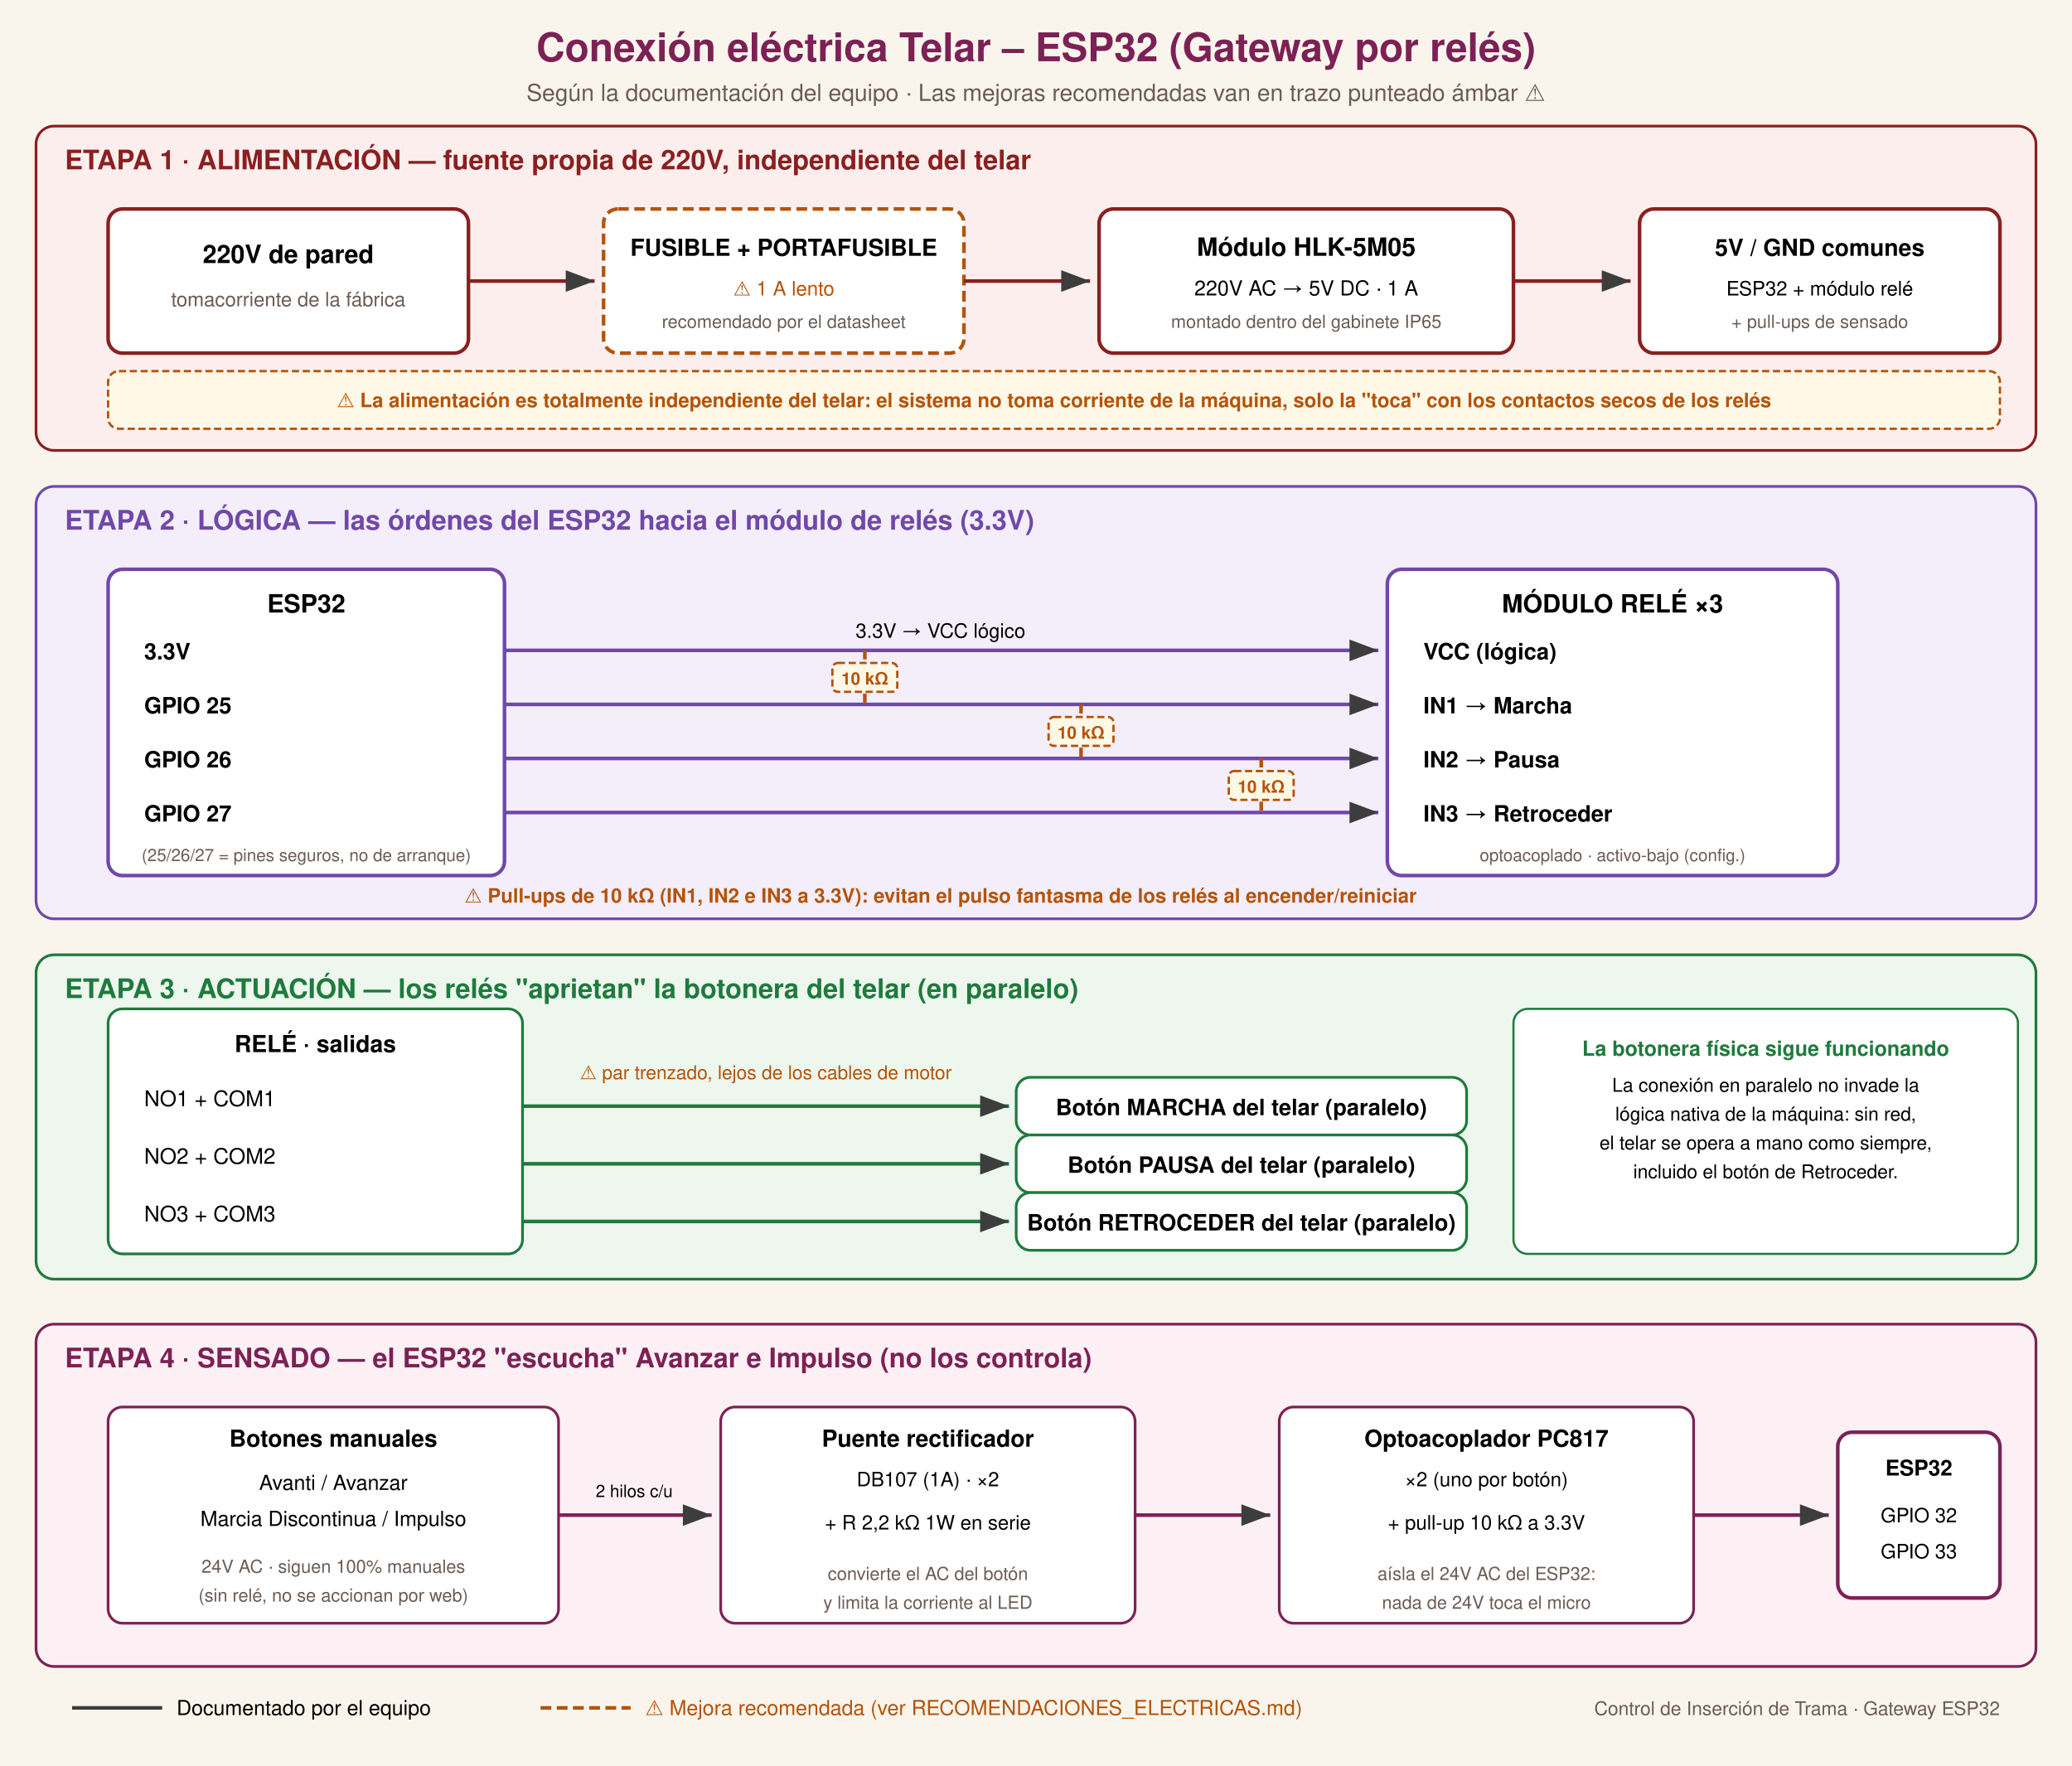
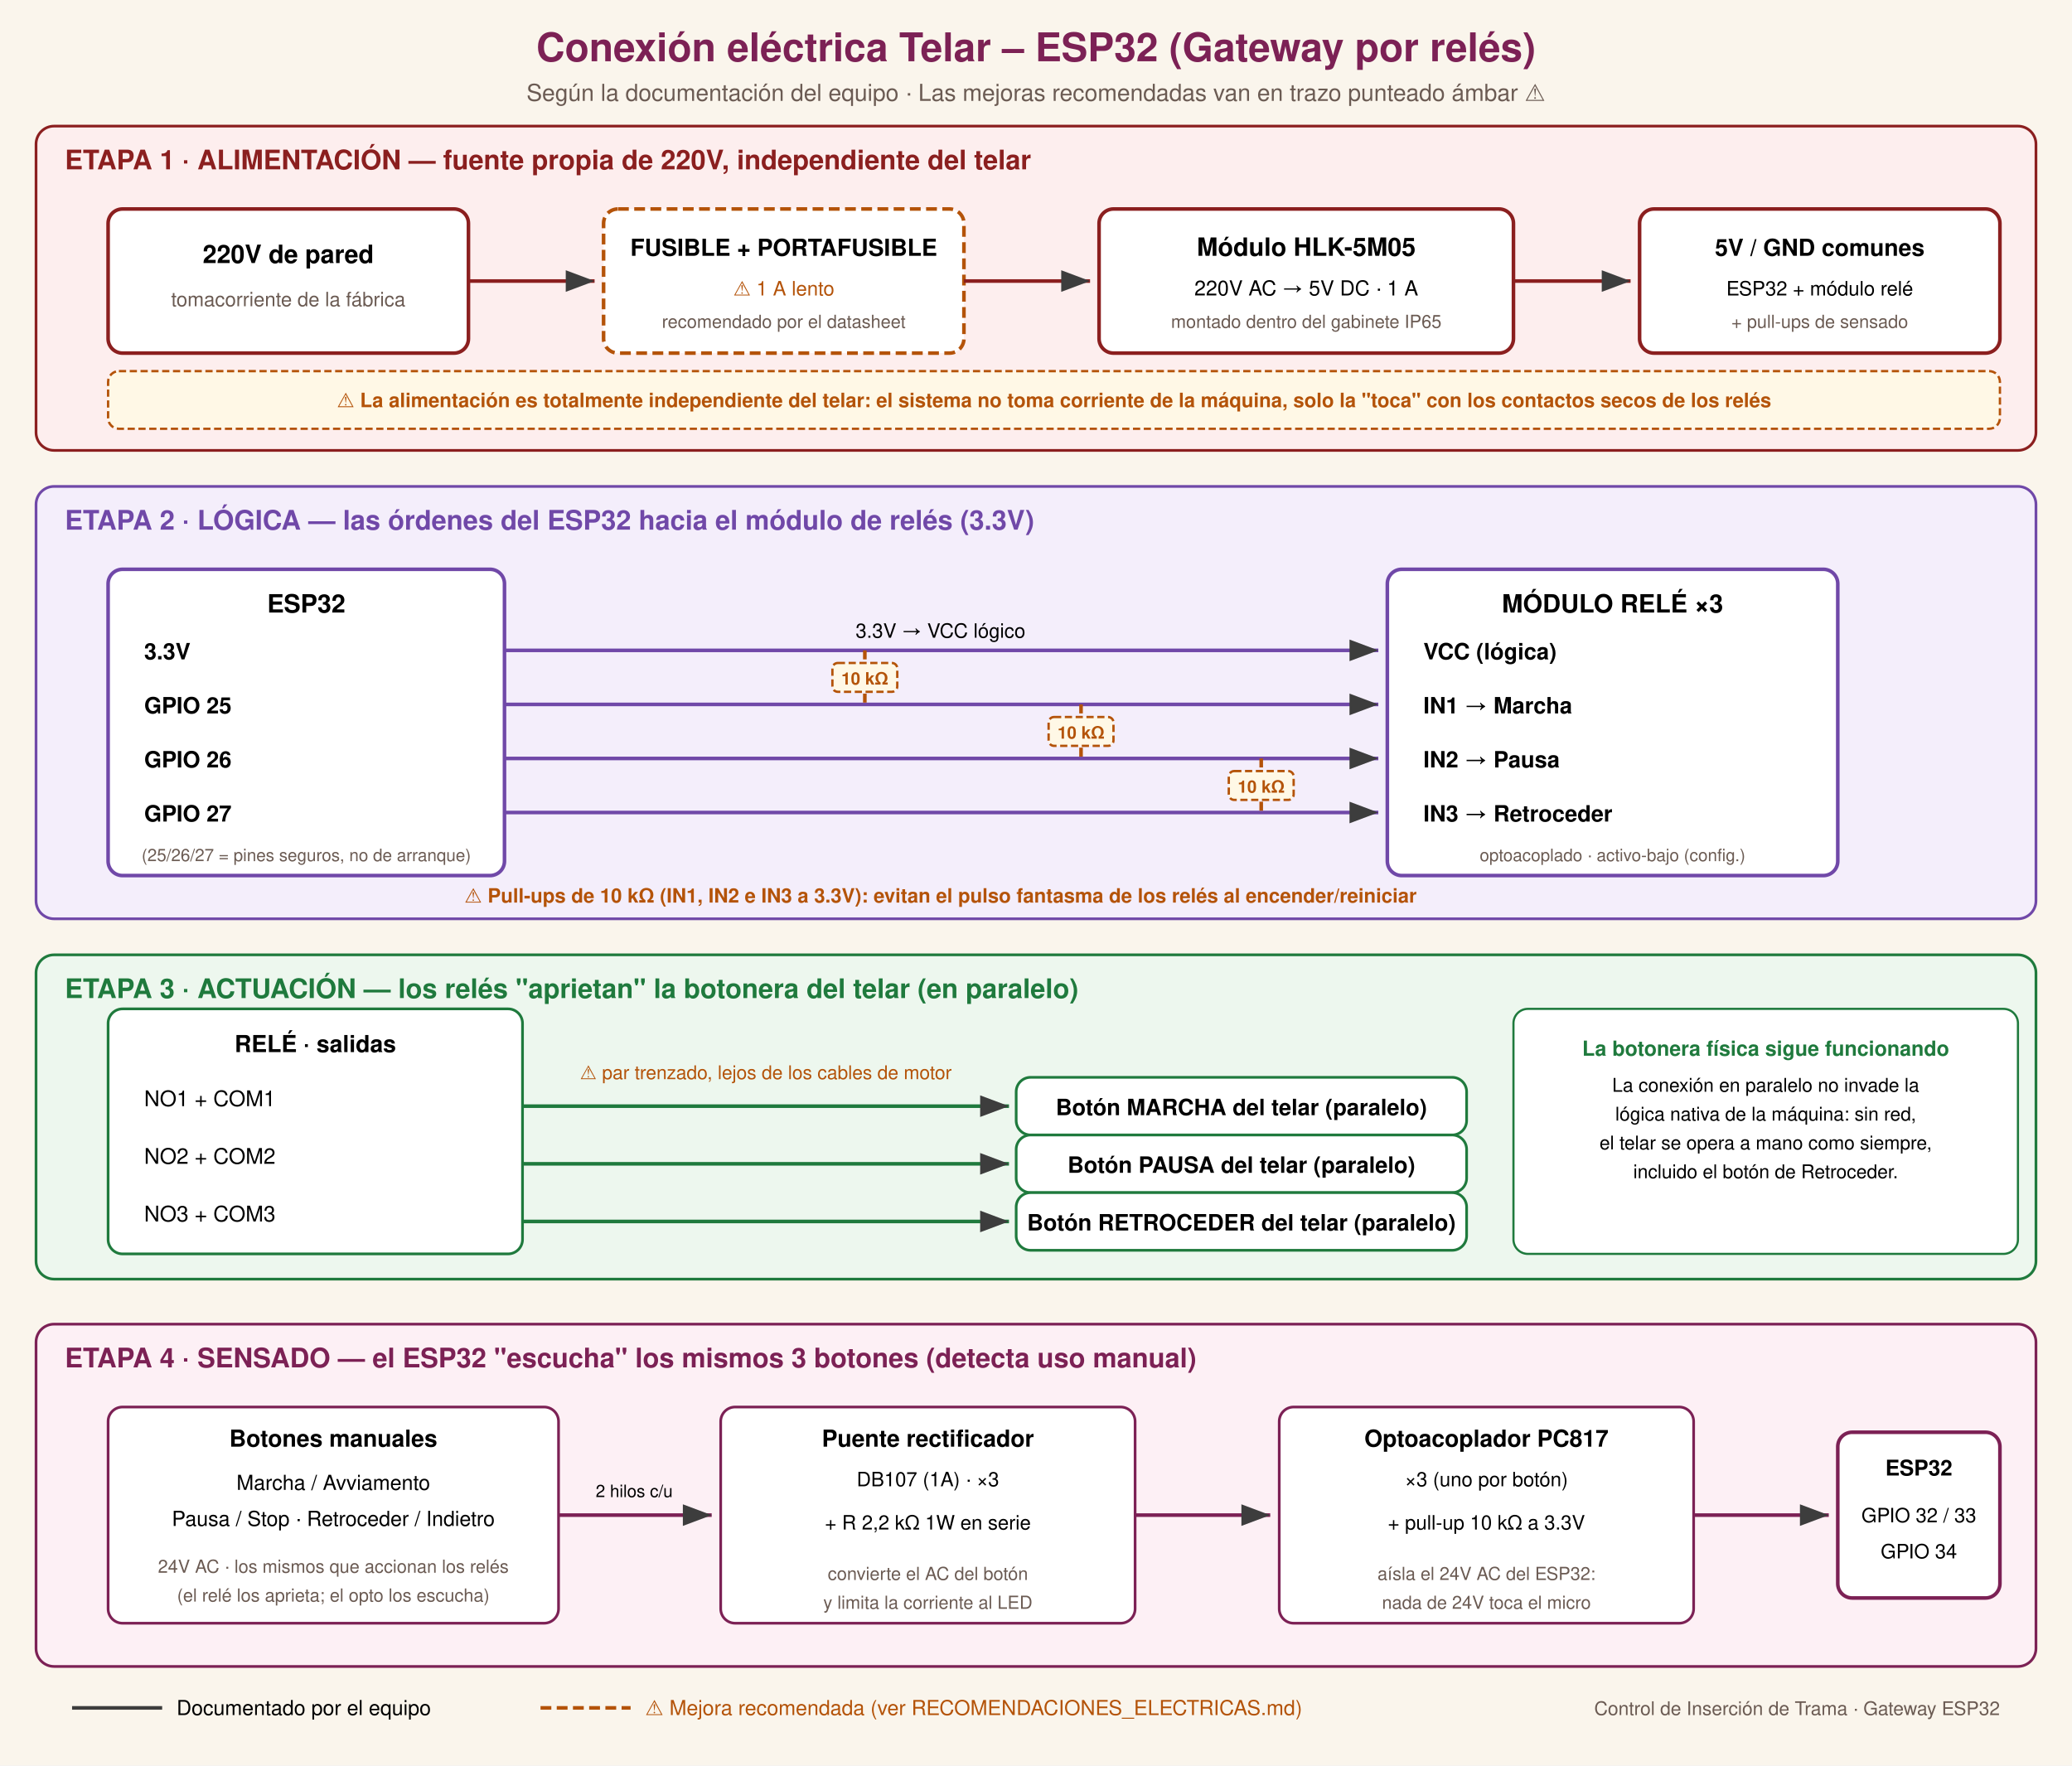
<svg xmlns="http://www.w3.org/2000/svg" viewBox="0 0 1150 980" font-family="Helvetica, Arial, sans-serif">
  <defs>
    <marker id="flecha" markerWidth="10" markerHeight="10" refX="8" refY="3" orient="auto">
      <path d="M0,0 L8,3 L0,6 Z" fill="#3d3d3d" />
    </marker>
    <marker id="flechaAmbar" markerWidth="10" markerHeight="10" refX="8" refY="3" orient="auto">
      <path d="M0,0 L8,3 L0,6 Z" fill="#b45309" />
    </marker>
  </defs>
  <rect width="1150" height="980" fill="#faf5ec" />
  <text x="575" y="34" text-anchor="middle" font-size="22" font-weight="bold" fill="#7c2155">Conexión eléctrica Telar – ESP32 (Gateway por relés)</text>
  <text x="575" y="56" text-anchor="middle" font-size="13" fill="#6b5b53">Según la documentación del equipo · Las mejoras recomendadas van en trazo punteado ámbar ⚠</text>
  <rect x="20" y="70" width="1110" height="180" rx="10" fill="#fdeeee" stroke="#8b1f1f" stroke-width="1.5" />
  <text x="36" y="94" font-size="15" font-weight="bold" fill="#8b1f1f">ETAPA 1 · ALIMENTACIÓN — fuente propia de 220V, independiente del telar</text>
  <rect x="60" y="116" width="200" height="80" rx="8" fill="#fff" stroke="#8b1f1f" stroke-width="2" />
  <text x="160" y="146" text-anchor="middle" font-size="14" font-weight="bold">220V de pared</text>
  <text x="160" y="170" text-anchor="middle" font-size="11" fill="#6b5b53">tomacorriente de la fábrica</text>
  <line x1="260" y1="156" x2="330" y2="156" stroke="#8b1f1f" stroke-width="2" marker-end="url(#flecha)" />
  <rect x="335" y="116" width="200" height="80" rx="8" fill="#fff" stroke="#b45309" stroke-width="2" stroke-dasharray="6 3" />
  <text x="435" y="142" text-anchor="middle" font-size="13" font-weight="bold">FUSIBLE + PORTAFUSIBLE</text>
  <text x="435" y="164" text-anchor="middle" font-size="11" fill="#b45309">⚠ 1 A lento</text>
  <text x="435" y="182" text-anchor="middle" font-size="10" fill="#6b5b53">recomendado por el datasheet</text>
  <line x1="535" y1="156" x2="605" y2="156" stroke="#8b1f1f" stroke-width="2" marker-end="url(#flecha)" />
  <rect x="610" y="116" width="230" height="80" rx="8" fill="#fff" stroke="#8b1f1f" stroke-width="2" />
  <text x="725" y="142" text-anchor="middle" font-size="14" font-weight="bold">Módulo HLK-5M05</text>
  <text x="725" y="164" text-anchor="middle" font-size="11.5">220V AC → 5V DC · 1 A</text>
  <text x="725" y="182" text-anchor="middle" font-size="10" fill="#6b5b53">montado dentro del gabinete IP65</text>
  <line x1="840" y1="156" x2="905" y2="156" stroke="#8b1f1f" stroke-width="2" marker-end="url(#flecha)" />
  <rect x="910" y="116" width="200" height="80" rx="8" fill="#fff" stroke="#8b1f1f" stroke-width="2" />
  <text x="1010" y="142" text-anchor="middle" font-size="13" font-weight="bold">5V / GND comunes</text>
  <text x="1010" y="164" text-anchor="middle" font-size="11">ESP32 + módulo relé</text>
  <text x="1010" y="182" text-anchor="middle" font-size="10" fill="#6b5b53">+ pull-ups de sensado</text>
  <rect x="60" y="206" width="1050" height="32" rx="6" fill="#fff8e6" stroke="#b45309" stroke-width="1.3" stroke-dasharray="4 2" />
  <text x="585" y="226" text-anchor="middle" font-size="11" fill="#b45309" font-weight="bold">⚠ La alimentación es totalmente independiente del telar: el sistema no toma corriente de la máquina, solo la "toca" con los contactos secos de los relés</text>
  <g transform="translate(0,-200)">
    <rect x="20" y="470" width="1110" height="240" rx="10" fill="#f4eefb" stroke="#7048a8" stroke-width="1.5" />
    <text x="36" y="494" font-size="15" font-weight="bold" fill="#7048a8">ETAPA 2 · LÓGICA — las órdenes del ESP32 hacia el módulo de relés (3.3V)</text>
    <rect x="60" y="516" width="220" height="170" rx="8" fill="#fff" stroke="#7048a8" stroke-width="2" />
    <text x="170" y="540" text-anchor="middle" font-size="14" font-weight="bold">ESP32</text>
    <text x="80" y="566" font-size="12.5" font-weight="bold">3.3V</text>
    <text x="80" y="596" font-size="12.5" font-weight="bold">GPIO 25</text>
    <text x="80" y="626" font-size="12.5" font-weight="bold">GPIO 26</text>
    <text x="80" y="656" font-size="12.5" font-weight="bold">GPIO 27</text>
    <text x="170" y="678" text-anchor="middle" font-size="9.5" fill="#6b5b53">(25/26/27 = pines seguros, no de arranque)</text>
    <rect x="770" y="516" width="250" height="170" rx="8" fill="#fff" stroke="#7048a8" stroke-width="2" />
    <text x="895" y="540" text-anchor="middle" font-size="14" font-weight="bold">MÓDULO RELÉ ×3</text>
    <text x="790" y="566" font-size="12.5" font-weight="bold">VCC (lógica)</text>
    <text x="790" y="596" font-size="12.5" font-weight="bold">IN1 → Marcha</text>
    <text x="790" y="626" font-size="12.5" font-weight="bold">IN2 → Pausa</text>
    <text x="790" y="656" font-size="12.5" font-weight="bold">IN3 → Retroceder</text>
    <text x="895" y="678" text-anchor="middle" font-size="9.5" fill="#6b5b53">optoacoplado · activo-bajo (config.)</text>
    <line x1="280" y1="561" x2="765" y2="561" stroke="#7048a8" stroke-width="2" marker-end="url(#flecha)" />
    <line x1="280" y1="591" x2="765" y2="591" stroke="#7048a8" stroke-width="2" marker-end="url(#flecha)" />
    <line x1="280" y1="621" x2="765" y2="621" stroke="#7048a8" stroke-width="2" marker-end="url(#flecha)" />
    <line x1="280" y1="651" x2="765" y2="651" stroke="#7048a8" stroke-width="2" marker-end="url(#flecha)" />
    <text x="522" y="554" text-anchor="middle" font-size="11">3.3V → VCC lógico</text>
    <line x1="480" y1="561" x2="480" y2="591" stroke="#b45309" stroke-width="2" stroke-dasharray="5 3" />
    <rect x="462" y="568" width="36" height="16" rx="3" fill="#fff8e6" stroke="#b45309" stroke-width="1.3" stroke-dasharray="4 2" />
    <text x="480" y="580" text-anchor="middle" font-size="9.5" fill="#b45309" font-weight="bold">10 kΩ</text>
    <line x1="600" y1="591" x2="600" y2="621" stroke="#b45309" stroke-width="2" stroke-dasharray="5 3" />
    <rect x="582" y="598" width="36" height="16" rx="3" fill="#fff8e6" stroke="#b45309" stroke-width="1.3" stroke-dasharray="4 2" />
    <text x="600" y="610" text-anchor="middle" font-size="9.5" fill="#b45309" font-weight="bold">10 kΩ</text>
    <line x1="700" y1="621" x2="700" y2="651" stroke="#b45309" stroke-width="2" stroke-dasharray="5 3" />
    <rect x="682" y="628" width="36" height="16" rx="3" fill="#fff8e6" stroke="#b45309" stroke-width="1.3" stroke-dasharray="4 2" />
    <text x="700" y="640" text-anchor="middle" font-size="9.5" fill="#b45309" font-weight="bold">10 kΩ</text>
    <text x="522" y="701" text-anchor="middle" font-size="11" fill="#b45309" font-weight="bold">⚠ Pull-ups de 10 kΩ (IN1, IN2 e IN3 a 3.3V): evitan el pulso fantasma de los relés al encender/reiniciar</text>
    <rect x="20" y="730" width="1110" height="180" rx="10" fill="#edf7ee" stroke="#1f7a3d" stroke-width="1.5" />
    <text x="36" y="754" font-size="15" font-weight="bold" fill="#1f7a3d">ETAPA 3 · ACTUACIÓN — los relés "aprietan" la botonera del telar (en paralelo)</text>
    <rect x="60" y="760" width="230" height="136" rx="8" fill="#fff" stroke="#1f7a3d" stroke-width="1.5" />
    <text x="175" y="784" text-anchor="middle" font-size="13" font-weight="bold">RELÉ · salidas</text>
    <text x="80" y="814" font-size="12">NO1 + COM1</text>
    <text x="80" y="846" font-size="12">NO2 + COM2</text>
    <text x="80" y="878" font-size="12">NO3 + COM3</text>
    <line x1="290" y1="814" x2="560" y2="814" stroke="#1f7a3d" stroke-width="2" marker-end="url(#flecha)" />
    <line x1="290" y1="846" x2="560" y2="846" stroke="#1f7a3d" stroke-width="2" marker-end="url(#flecha)" />
    <line x1="290" y1="878" x2="560" y2="878" stroke="#1f7a3d" stroke-width="2" marker-end="url(#flecha)" />
    <text x="425" y="799" text-anchor="middle" font-size="10.5" fill="#b45309">⚠ par trenzado, lejos de los cables de motor</text>
    <rect x="564" y="798" width="250" height="32" rx="8" fill="#fff" stroke="#1f7a3d" stroke-width="1.5" />
    <text x="689" y="819" text-anchor="middle" font-size="12.5" font-weight="bold">Botón MARCHA del telar (paralelo)</text>
    <rect x="564" y="830" width="250" height="32" rx="8" fill="#fff" stroke="#1f7a3d" stroke-width="1.5" />
    <text x="689" y="851" text-anchor="middle" font-size="12.5" font-weight="bold">Botón PAUSA del telar (paralelo)</text>
    <rect x="564" y="862" width="250" height="32" rx="8" fill="#fff" stroke="#1f7a3d" stroke-width="1.5" />
    <text x="689" y="883" text-anchor="middle" font-size="12.5" font-weight="bold">Botón RETROCEDER del telar (paralelo)</text>
    <rect x="840" y="760" width="280" height="136" rx="8" fill="#fff" stroke="#1f7a3d" stroke-width="1.2" />
    <text x="980" y="786" text-anchor="middle" font-size="11.5" font-weight="bold" fill="#1f7a3d">La botonera física sigue funcionando</text>
    <text x="980" y="806" text-anchor="middle" font-size="10.5">La conexión en paralelo no invade la</text>
    <text x="980" y="822" text-anchor="middle" font-size="10.5">lógica nativa de la máquina: sin red,</text>
    <text x="980" y="838" text-anchor="middle" font-size="10.5">el telar se opera a mano como siempre,</text>
    <text x="980" y="854" text-anchor="middle" font-size="10.5">incluido el botón de Retroceder.</text>
  </g>
  <rect x="20" y="735" width="1110" height="190" rx="10" fill="#fdf0f5" stroke="#7c2155" stroke-width="1.5" />
-   <text x="36" y="759" font-size="15" font-weight="bold" fill="#7c2155">ETAPA 4 · SENSADO — el ESP32 "escucha" Avanzar e Impulso (no los controla)</text>
+   <text x="36" y="759" font-size="15" font-weight="bold" fill="#7c2155">ETAPA 4 · SENSADO — el ESP32 "escucha" los mismos 3 botones (detecta uso manual)</text>
  <rect x="60" y="781" width="250" height="120" rx="8" fill="#fff" stroke="#7c2155" stroke-width="1.5" />
  <text x="185" y="803" text-anchor="middle" font-size="13" font-weight="bold">Botones manuales</text>
-   <text x="185" y="827" text-anchor="middle" font-size="11.5">Avanti / Avanzar</text>
-   <text x="185" y="847" text-anchor="middle" font-size="11.5">Marcia Discontinua / Impulso</text>
-   <text x="185" y="873" text-anchor="middle" font-size="10" fill="#6b5b53">24V AC · siguen 100% manuales</text>
-   <text x="185" y="889" text-anchor="middle" font-size="10" fill="#6b5b53">(sin relé, no se accionan por web)</text>
+   <text x="185" y="827" text-anchor="middle" font-size="11.5">Marcha / Avviamento</text>
+   <text x="185" y="847" text-anchor="middle" font-size="11.5">Pausa / Stop  ·  Retroceder / Indietro</text>
+   <text x="185" y="873" text-anchor="middle" font-size="10" fill="#6b5b53">24V AC · los mismos que accionan los relés</text>
+   <text x="185" y="889" text-anchor="middle" font-size="10" fill="#6b5b53">(el relé los aprieta; el opto los escucha)</text>
  <line x1="310" y1="841" x2="395" y2="841" stroke="#7c2155" stroke-width="2" marker-end="url(#flecha)" />
  <text x="352" y="831" text-anchor="middle" font-size="9.5">2 hilos c/u</text>
  <rect x="400" y="781" width="230" height="120" rx="8" fill="#fff" stroke="#7c2155" stroke-width="1.5" />
  <text x="515" y="803" text-anchor="middle" font-size="13" font-weight="bold">Puente rectificador</text>
-   <text x="515" y="825" text-anchor="middle" font-size="11">DB107 (1A) · ×2</text>
+   <text x="515" y="825" text-anchor="middle" font-size="11">DB107 (1A) · ×3</text>
  <text x="515" y="849" text-anchor="middle" font-size="11">+ R 2,2 kΩ 1W en serie</text>
  <text x="515" y="877" text-anchor="middle" font-size="10" fill="#6b5b53">convierte el AC del botón</text>
  <text x="515" y="893" text-anchor="middle" font-size="10" fill="#6b5b53">y limita la corriente al LED</text>
  <line x1="630" y1="841" x2="705" y2="841" stroke="#7c2155" stroke-width="2" marker-end="url(#flecha)" />
  <rect x="710" y="781" width="230" height="120" rx="8" fill="#fff" stroke="#7c2155" stroke-width="1.5" />
  <text x="825" y="803" text-anchor="middle" font-size="13" font-weight="bold">Optoacoplador PC817</text>
-   <text x="825" y="825" text-anchor="middle" font-size="11">×2 (uno por botón)</text>
+   <text x="825" y="825" text-anchor="middle" font-size="11">×3 (uno por botón)</text>
  <text x="825" y="849" text-anchor="middle" font-size="11">+ pull-up 10 kΩ a 3.3V</text>
  <text x="825" y="877" text-anchor="middle" font-size="10" fill="#6b5b53">aísla el 24V AC del ESP32:</text>
  <text x="825" y="893" text-anchor="middle" font-size="10" fill="#6b5b53">nada de 24V toca el micro</text>
  <line x1="940" y1="841" x2="1015" y2="841" stroke="#7c2155" stroke-width="2" marker-end="url(#flecha)" />
  <rect x="1020" y="795" width="90" height="92" rx="8" fill="#fff" stroke="#7c2155" stroke-width="2" />
  <text x="1065" y="819" text-anchor="middle" font-size="12" font-weight="bold">ESP32</text>
-   <text x="1065" y="845" text-anchor="middle" font-size="11">GPIO 32</text>
-   <text x="1065" y="865" text-anchor="middle" font-size="11">GPIO 33</text>
+   <text x="1065" y="845" text-anchor="middle" font-size="11">GPIO 32 / 33</text>
+   <text x="1065" y="865" text-anchor="middle" font-size="11">GPIO 34</text>
  <line x1="40" y1="948" x2="90" y2="948" stroke="#3d3d3d" stroke-width="2" />
  <text x="98" y="952" font-size="11.5">Documentado por el equipo</text>
  <line x1="300" y1="948" x2="350" y2="948" stroke="#b45309" stroke-width="2" stroke-dasharray="6 3" />
  <text x="358" y="952" font-size="11.5" fill="#b45309">⚠ Mejora recomendada (ver RECOMENDACIONES_ELECTRICAS.md)</text>
  <text x="1110" y="952" text-anchor="end" font-size="10.5" fill="#6b5b53">Control de Inserción de Trama · Gateway ESP32</text>
</svg>
